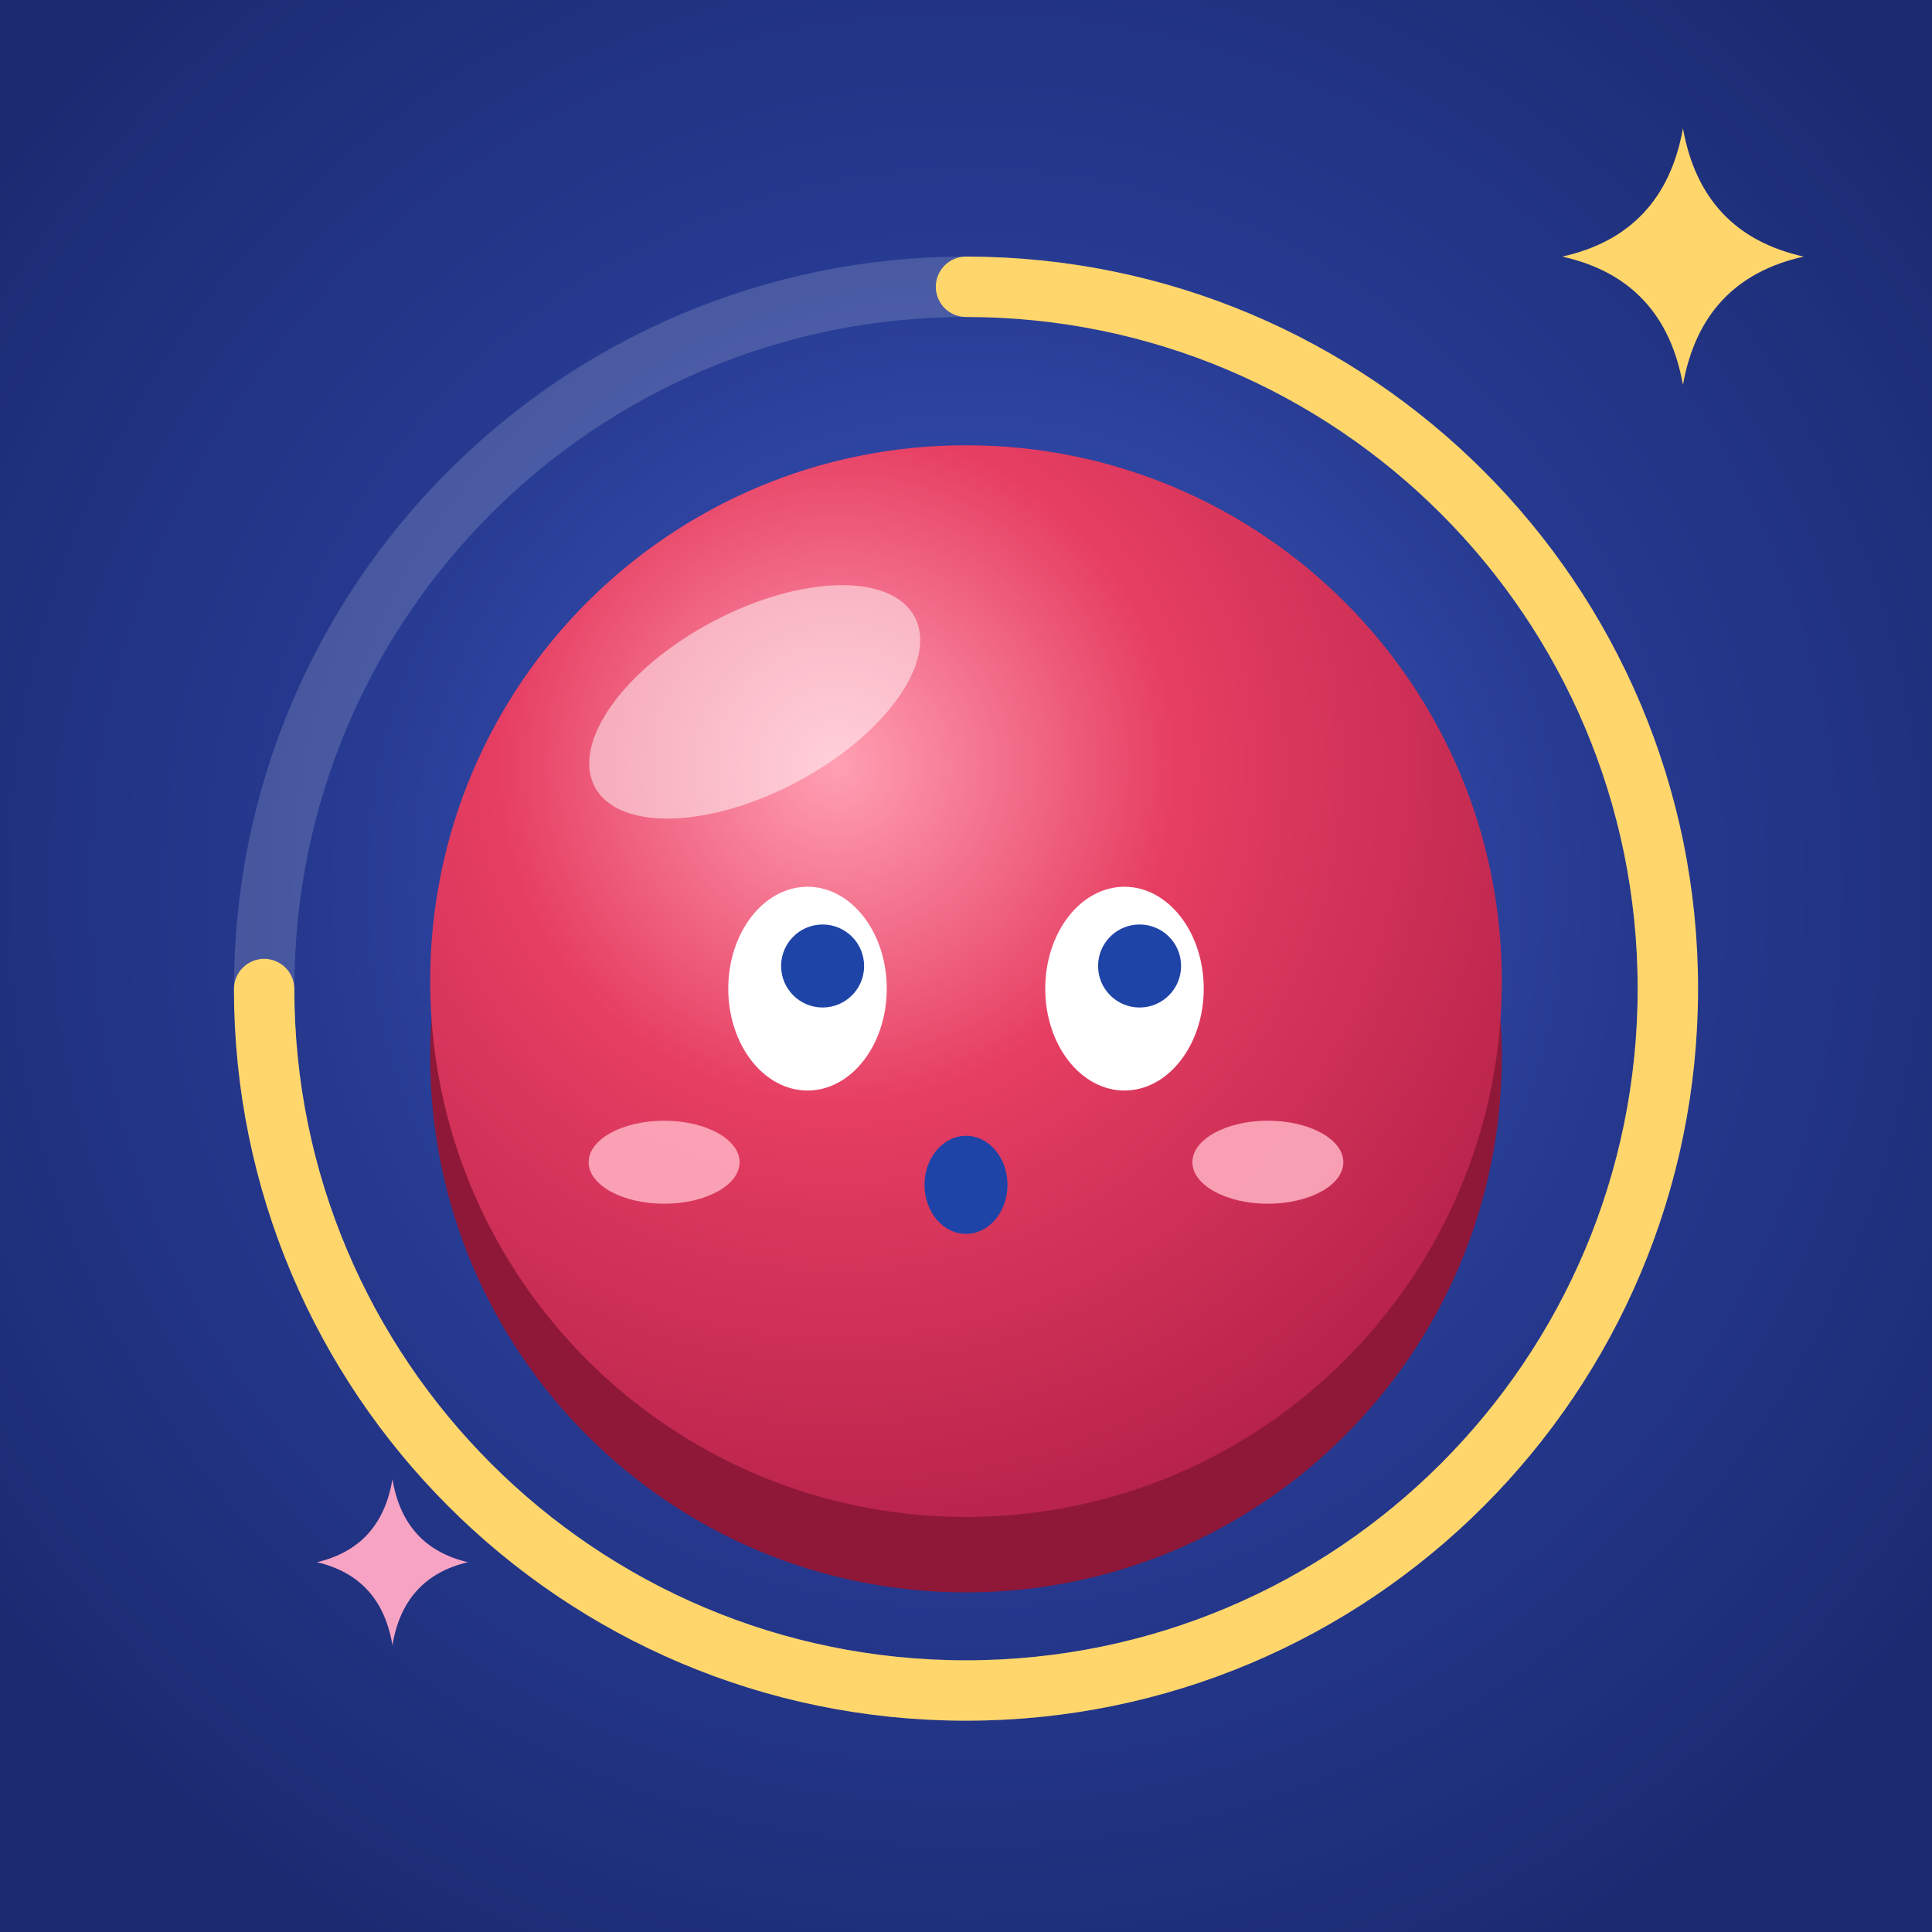
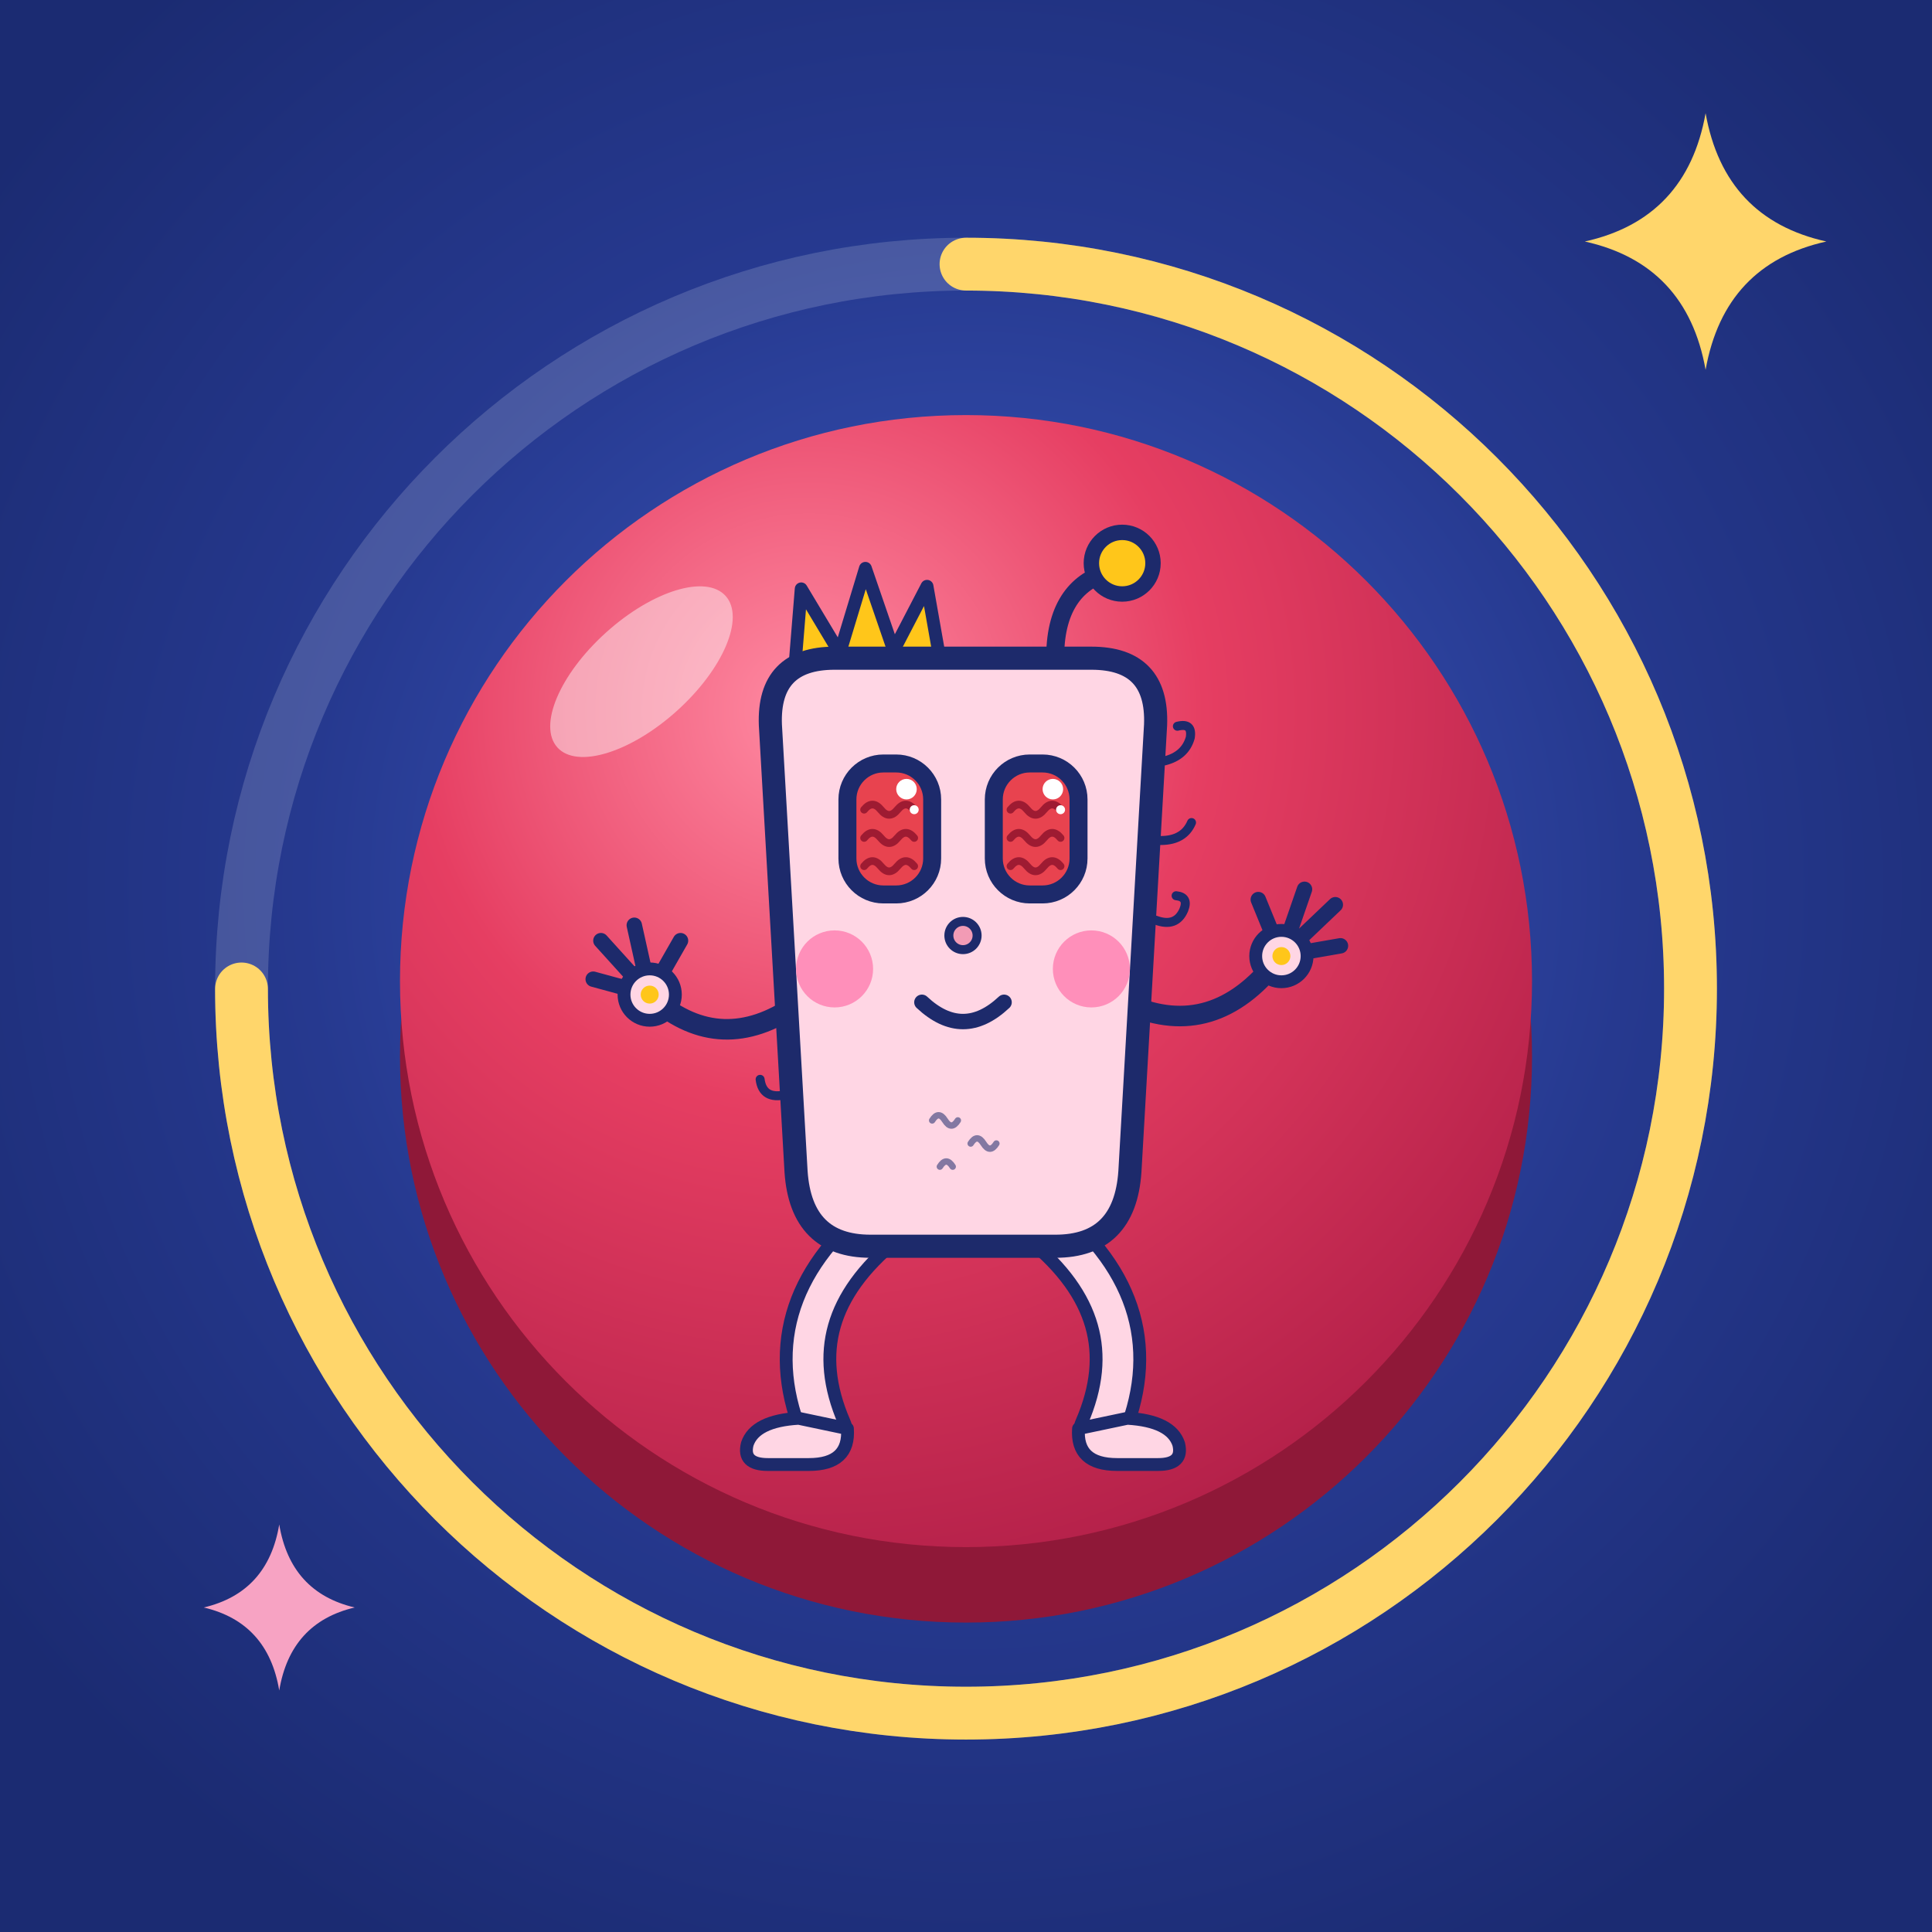
<svg xmlns="http://www.w3.org/2000/svg" viewBox="0 0 512 512" width="512" height="512">
  <defs>
    <radialGradient id="bg" cx="50%" cy="46%" r="62%">
      <stop offset="0" stop-color="#3d5bc4" />
      <stop offset=".55" stop-color="#26398f" />
      <stop offset="1" stop-color="#1b2b72" />
    </radialGradient>
-     <radialGradient id="btn" cx="38%" cy="30%" r="75%">
-       <stop offset="0" stop-color="#ff9fb3" />
-       <stop offset=".42" stop-color="#e63e62" />
+     <radialGradient id="btn" cx="36%" cy="26%" r="78%">
+       <stop offset="0" stop-color="#ff8ba3" />
+       <stop offset=".45" stop-color="#e63e62" />
      <stop offset="1" stop-color="#b5214a" />
    </radialGradient>
+     <clipPath id="face">
+       <circle cx="256" cy="260" r="150" />
+     </clipPath>
  </defs>
  <rect width="512" height="512" fill="url(#bg)" />
-   <circle cx="256" cy="262" r="186" fill="none" stroke="#ffffff" stroke-opacity=".16" stroke-width="16" />
-   <circle cx="256" cy="262" r="186" fill="none" stroke="#ffd66b" stroke-width="16" stroke-linecap="round" stroke-dasharray="876.5 1168.7" transform="rotate(-90 256 262)" />
-   <circle cx="256" cy="280" r="142" fill="#8f1838" />
-   <circle cx="256" cy="260" r="142" fill="url(#btn)" />
-   <ellipse cx="200" cy="186" rx="48" ry="24" fill="#ffffff" fill-opacity=".5" transform="rotate(-28 200 186)" />
-   <ellipse cx="214" cy="262" rx="21" ry="27" fill="#ffffff" />
-   <ellipse cx="298" cy="262" rx="21" ry="27" fill="#ffffff" />
-   <circle cx="218" cy="256" r="11" fill="#1f44a8" />
-   <circle cx="302" cy="256" r="11" fill="#1f44a8" />
-   <ellipse cx="176" cy="308" rx="20" ry="11" fill="#ffb3c4" fill-opacity=".85" />
-   <ellipse cx="336" cy="308" rx="20" ry="11" fill="#ffb3c4" fill-opacity=".85" />
-   <ellipse cx="256" cy="314" rx="11" ry="13" fill="#1f44a8" />
-   <path d="M446 34 Q451 62 478 68 Q451 74 446 102 Q441 74 414 68 Q441 62 446 34 Z" fill="#ffd66b" />
-   <path d="M104 392 Q107 410 124 414 Q107 418 104 436 Q101 418 84 414 Q101 410 104 392 Z" fill="#f7a3c3" />
+   <circle cx="256" cy="262" r="192" fill="none" stroke="#ffffff" stroke-opacity=".16" stroke-width="14" />
+   <circle cx="256" cy="262" r="192" fill="none" stroke="#ffd66b" stroke-width="14" stroke-linecap="round" stroke-dasharray="904.8 1206.4" transform="rotate(-90 256 262)" />
+   <circle cx="256" cy="280" r="150" fill="#8f1838" />
+   <circle cx="256" cy="260" r="150" fill="url(#btn)" />
+   <ellipse cx="170" cy="178" rx="30" ry="14" fill="#ffffff" fill-opacity=".45" transform="rotate(-42 170 178)" />
+   <g clip-path="url(#face)">
+     <svg x="151.4" y="137.0" width="209.3" height="262.0" viewBox="235 140 615 770">
+       <g fill="none" stroke-linecap="round">
+         <path d="M478 690Q392 760 432 852M602 690Q688 760 648 852" stroke="#1D2A6B" stroke-width="44" />
+         <path d="M478 690Q392 760 432 852M602 690Q688 760 648 852" stroke="#FFD6E4" stroke-width="24" />
+       </g>
+       <g fill="#FFD6E4" stroke="#1D2A6B" stroke-width="10" stroke-linejoin="round">
+         <path d="M450 850Q452 878 420 878L388 878Q368 878 372 862Q378 844 412 842Z" />
+         <path d="M630 850Q628 878 660 878L692 878Q712 878 708 862Q702 844 668 842Z" />
+       </g>
+       <g fill="none" stroke="#1D2A6B" stroke-linecap="round" stroke-linejoin="round">
+         <path d="M410 520Q352 560 300 516M670 520Q735 548 784 486" stroke-width="16" />
+         <path d="M296 512L252 500M296 512L258 470M296 512L284 458M296 512L320 470M788 482L834 474M788 482L830 442M788 482L806 430M788 482L770 438" stroke-width="12" />
+       </g>
+       <g fill="#FFD6E4" stroke="#1D2A6B" stroke-width="10">
+         <circle cx="296" cy="512" r="20" />
+         <circle cx="788" cy="482" r="20" />
+       </g>
+       <circle cx="296" cy="512" r="7" fill="#FFC61A" />
+       <circle cx="788" cy="482" r="7" fill="#FFC61A" />
+       <path d="M408 270L414 196L444 246L464 180L486 244L512 194L524 262Z" fill="#FFC61A" stroke="#1D2A6B" stroke-width="10" stroke-linejoin="round" />
+       <path d="M612 256C610 214 626 192 650 184" fill="none" stroke="#1D2A6B" stroke-width="14" stroke-linecap="round" />
+       <circle cx="664" cy="176" r="24" fill="#FFC61A" stroke="#1D2A6B" stroke-width="12" />
+       <path d="M440 250L640 250Q692 250 690 302L670 650Q666 708 612 708L468 708Q414 708 410 650L390 302Q388 250 440 250Z" fill="#FFD6E4" stroke="#1D2A6B" stroke-width="18" stroke-linejoin="round" />
+       <path d="M697 330q16-4 20-18q2-12-10-9M694 392q18 0 24-14M690 454q16 6 22-8q4-10-6-11M402 590q-18 4-20-12" fill="none" stroke="#1D2A6B" stroke-width="7" stroke-linecap="round" />
+       <circle cx="440" cy="492" r="30" fill="#FF8FBA" />
+       <circle cx="640" cy="492" r="30" fill="#FF8FBA" />
+       <g class="b-eyes">
+         <rect x="450" y="332" width="66" height="102" rx="28" fill="#E8434F" />
+         <rect x="564" y="332" width="66" height="102" rx="28" fill="#E8434F" />
+         <path d="M463 368q6.5-8 13 0t13 0t13 0M463 390q6.5-8 13 0t13 0t13 0M463 412q6.5-8 13 0t13 0t13 0M577 368q6.5-8 13 0t13 0t13 0M577 390q6.5-8 13 0t13 0t13 0M577 412q6.5-8 13 0t13 0t13 0" fill="none" stroke="#9E1B32" stroke-width="6" stroke-linecap="round" />
+         <rect x="450" y="332" width="66" height="102" rx="28" fill="none" stroke="#1D2A6B" stroke-width="14" />
+         <rect x="564" y="332" width="66" height="102" rx="28" fill="none" stroke="#1D2A6B" stroke-width="14" />
+         <g fill="#fff">
+           <circle cx="496" cy="352" r="8" />
+           <circle cx="610" cy="352" r="8" />
+           <circle cx="502" cy="368" r="3.5" />
+           <circle cx="616" cy="368" r="3.5" />
+         </g>
+       </g>
+       <circle cx="540" cy="466" r="11" fill="#F29BB5" stroke="#1D2A6B" stroke-width="7" />
+       <g fill="none" stroke="#1D2A6B" stroke-width="5" stroke-linecap="round" opacity=".55">
+         <path d="M516 610q5-8 10 0t10 0M546 628q5-8 10 0t10 0M522 646q5-8 10 0" />
+       </g>
+       <g class="m m-first">
+         <path d="M508 518q32 30 64 0" fill="none" stroke="#1D2A6B" stroke-width="12" stroke-linecap="round" />
+       </g>
+     </svg>
+   </g>
+   <path d="M452 30 Q457 58 484 64 Q457 70 452 98 Q447 70 420 64 Q447 58 452 30 Z" fill="#ffd66b" />
+   <path d="M74 404 Q77 422 94 426 Q77 430 74 448 Q71 430 54 426 Q71 422 74 404 Z" fill="#f7a3c3" />
</svg>
